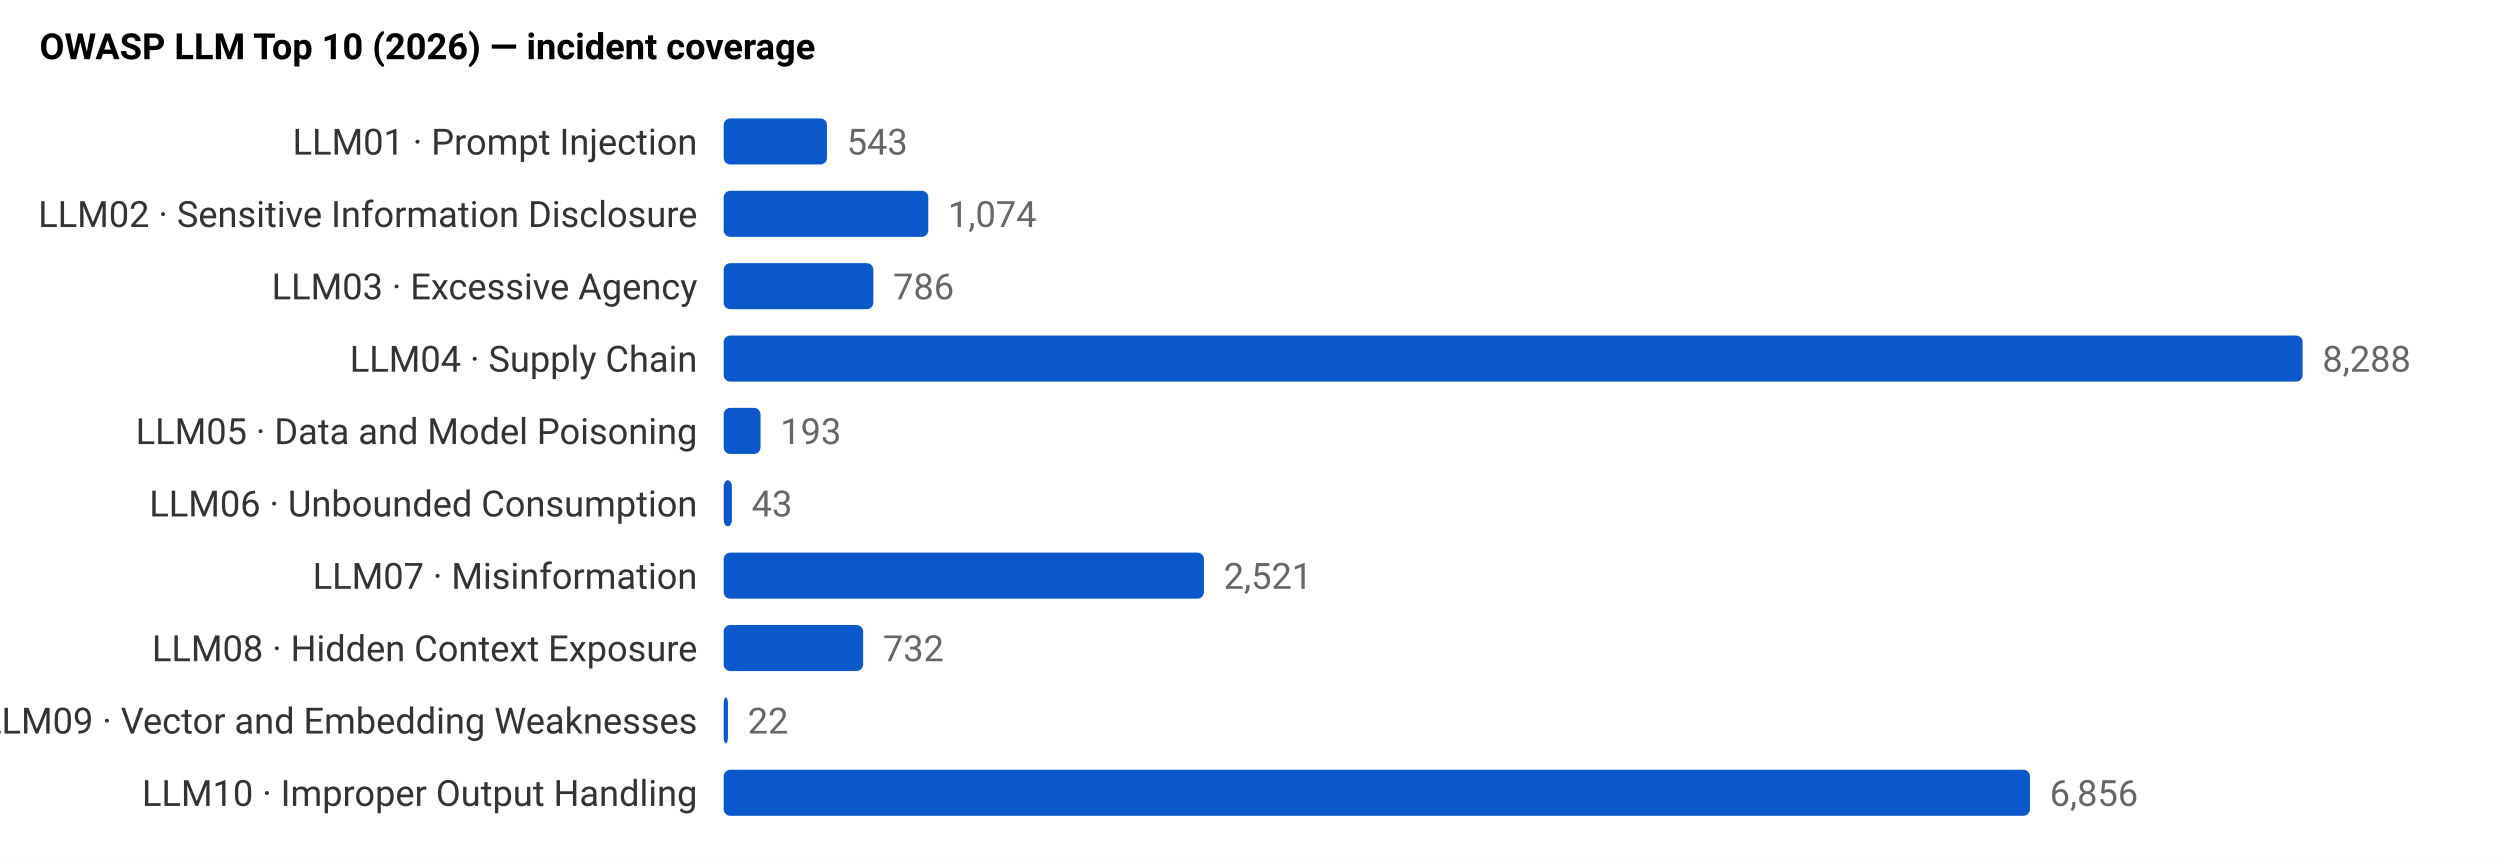
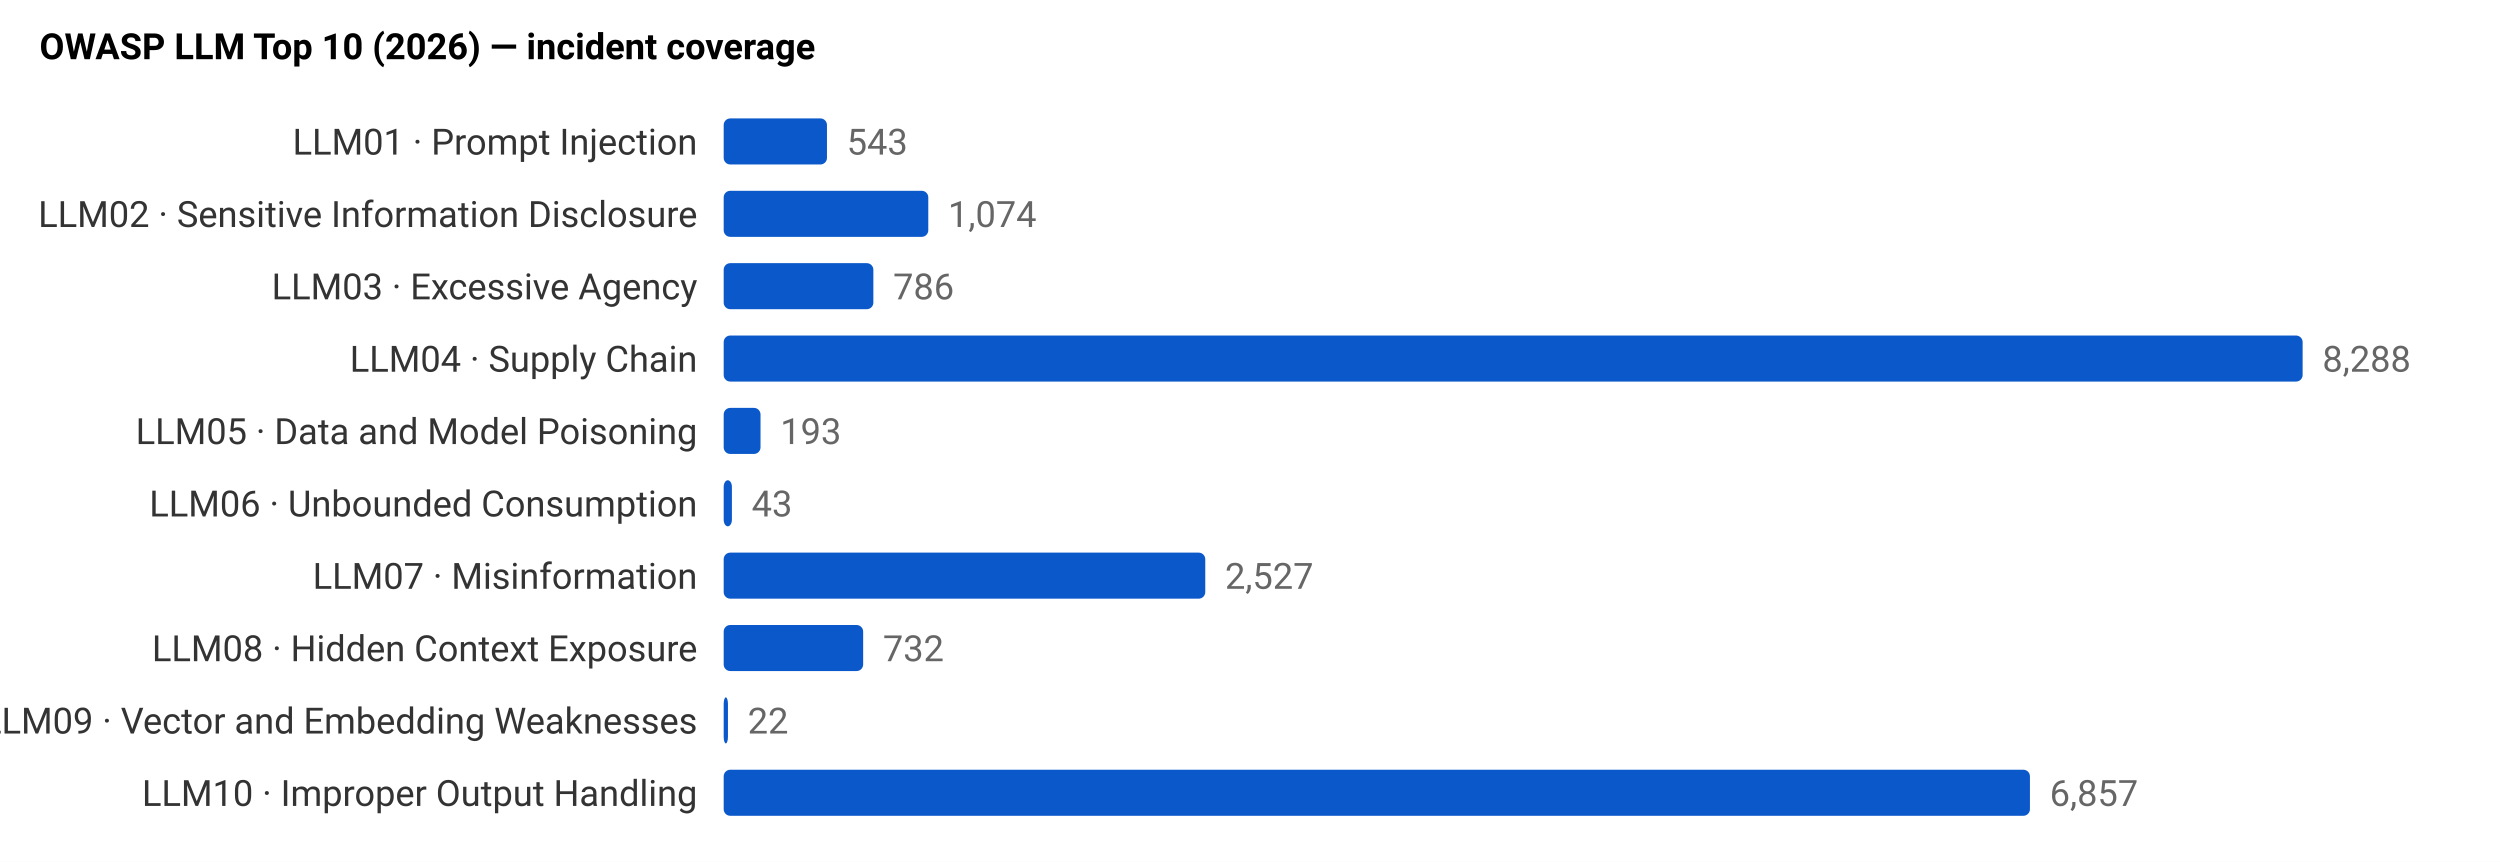
<svg xmlns="http://www.w3.org/2000/svg" viewBox="0 0 760 262" role="img" aria-label="OWASP LLM Top 10 (2026) — incident coverage" font-family="system-ui,-apple-system,Segoe UI,Roboto,sans-serif" font-size="11">
  <rect x="0" y="0" width="100%" height="100%" fill="white" />
  <text x="12" y="18" font-weight="600">OWASP LLM Top 10 (2026) — incident coverage</text>
  <text x="212" y="47" text-anchor="end" fill="#333">LLM01 · Prompt Injection</text>
  <rect x="220" y="36" width="31.4" height="14" fill="#0a58ca" rx="2" />
  <text x="257.4" y="47" fill="#666">543</text>
  <text x="212" y="69" text-anchor="end" fill="#333">LLM02 · Sensitive Information Disclosure</text>
  <rect x="220" y="58" width="62.2" height="14" fill="#0a58ca" rx="2" />
  <text x="288.2" y="69" fill="#666">1,074</text>
  <text x="212" y="91" text-anchor="end" fill="#333">LLM03 · Excessive Agency</text>
  <rect x="220" y="80" width="45.5" height="14" fill="#0a58ca" rx="2" />
  <text x="271.5" y="91" fill="#666">786</text>
  <text x="212" y="113" text-anchor="end" fill="#333">LLM04 · Supply Chain</text>
  <rect x="220" y="102" width="480.0" height="14" fill="#0a58ca" rx="2" />
  <text x="706.0" y="113" fill="#666">8,288</text>
  <text x="212" y="135" text-anchor="end" fill="#333">LLM05 · Data and Model Poisoning</text>
  <rect x="220" y="124" width="11.2" height="14" fill="#0a58ca" rx="2" />
  <text x="237.2" y="135" fill="#666">193</text>
  <text x="212" y="157" text-anchor="end" fill="#333">LLM06 · Unbounded Consumption</text>
  <rect x="220" y="146" width="2.5" height="14" fill="#0a58ca" rx="2" />
  <text x="228.5" y="157" fill="#666">43</text>
  <text x="212" y="179" text-anchor="end" fill="#333">LLM07 · Misinformation</text>
-   <rect x="220" y="168" width="146.0" height="14" fill="#0a58ca" rx="2" />
-   <text x="372.0" y="179" fill="#666">2,521</text>
+   <rect x="220" y="168" width="146.4" height="14" fill="#0a58ca" rx="2" />
+   <text x="372.4" y="179" fill="#666">2,527</text>
  <text x="212" y="201" text-anchor="end" fill="#333">LLM08 · Hidden Context Exposure</text>
  <rect x="220" y="190" width="42.4" height="14" fill="#0a58ca" rx="2" />
  <text x="268.4" y="201" fill="#666">732</text>
  <text x="212" y="223" text-anchor="end" fill="#333">LLM09 · Vector and Embedding Weaknesses</text>
  <rect x="220" y="212" width="1.3" height="14" fill="#0a58ca" rx="2" />
  <text x="227.3" y="223" fill="#666">22</text>
  <text x="212" y="245" text-anchor="end" fill="#333">LLM10 · Improper Output Handling</text>
  <rect x="220" y="234" width="397.1" height="14" fill="#0a58ca" rx="2" />
-   <text x="623.1" y="245" fill="#666">6,856</text>
+   <text x="623.1" y="245" fill="#666">6,857</text>
</svg>
